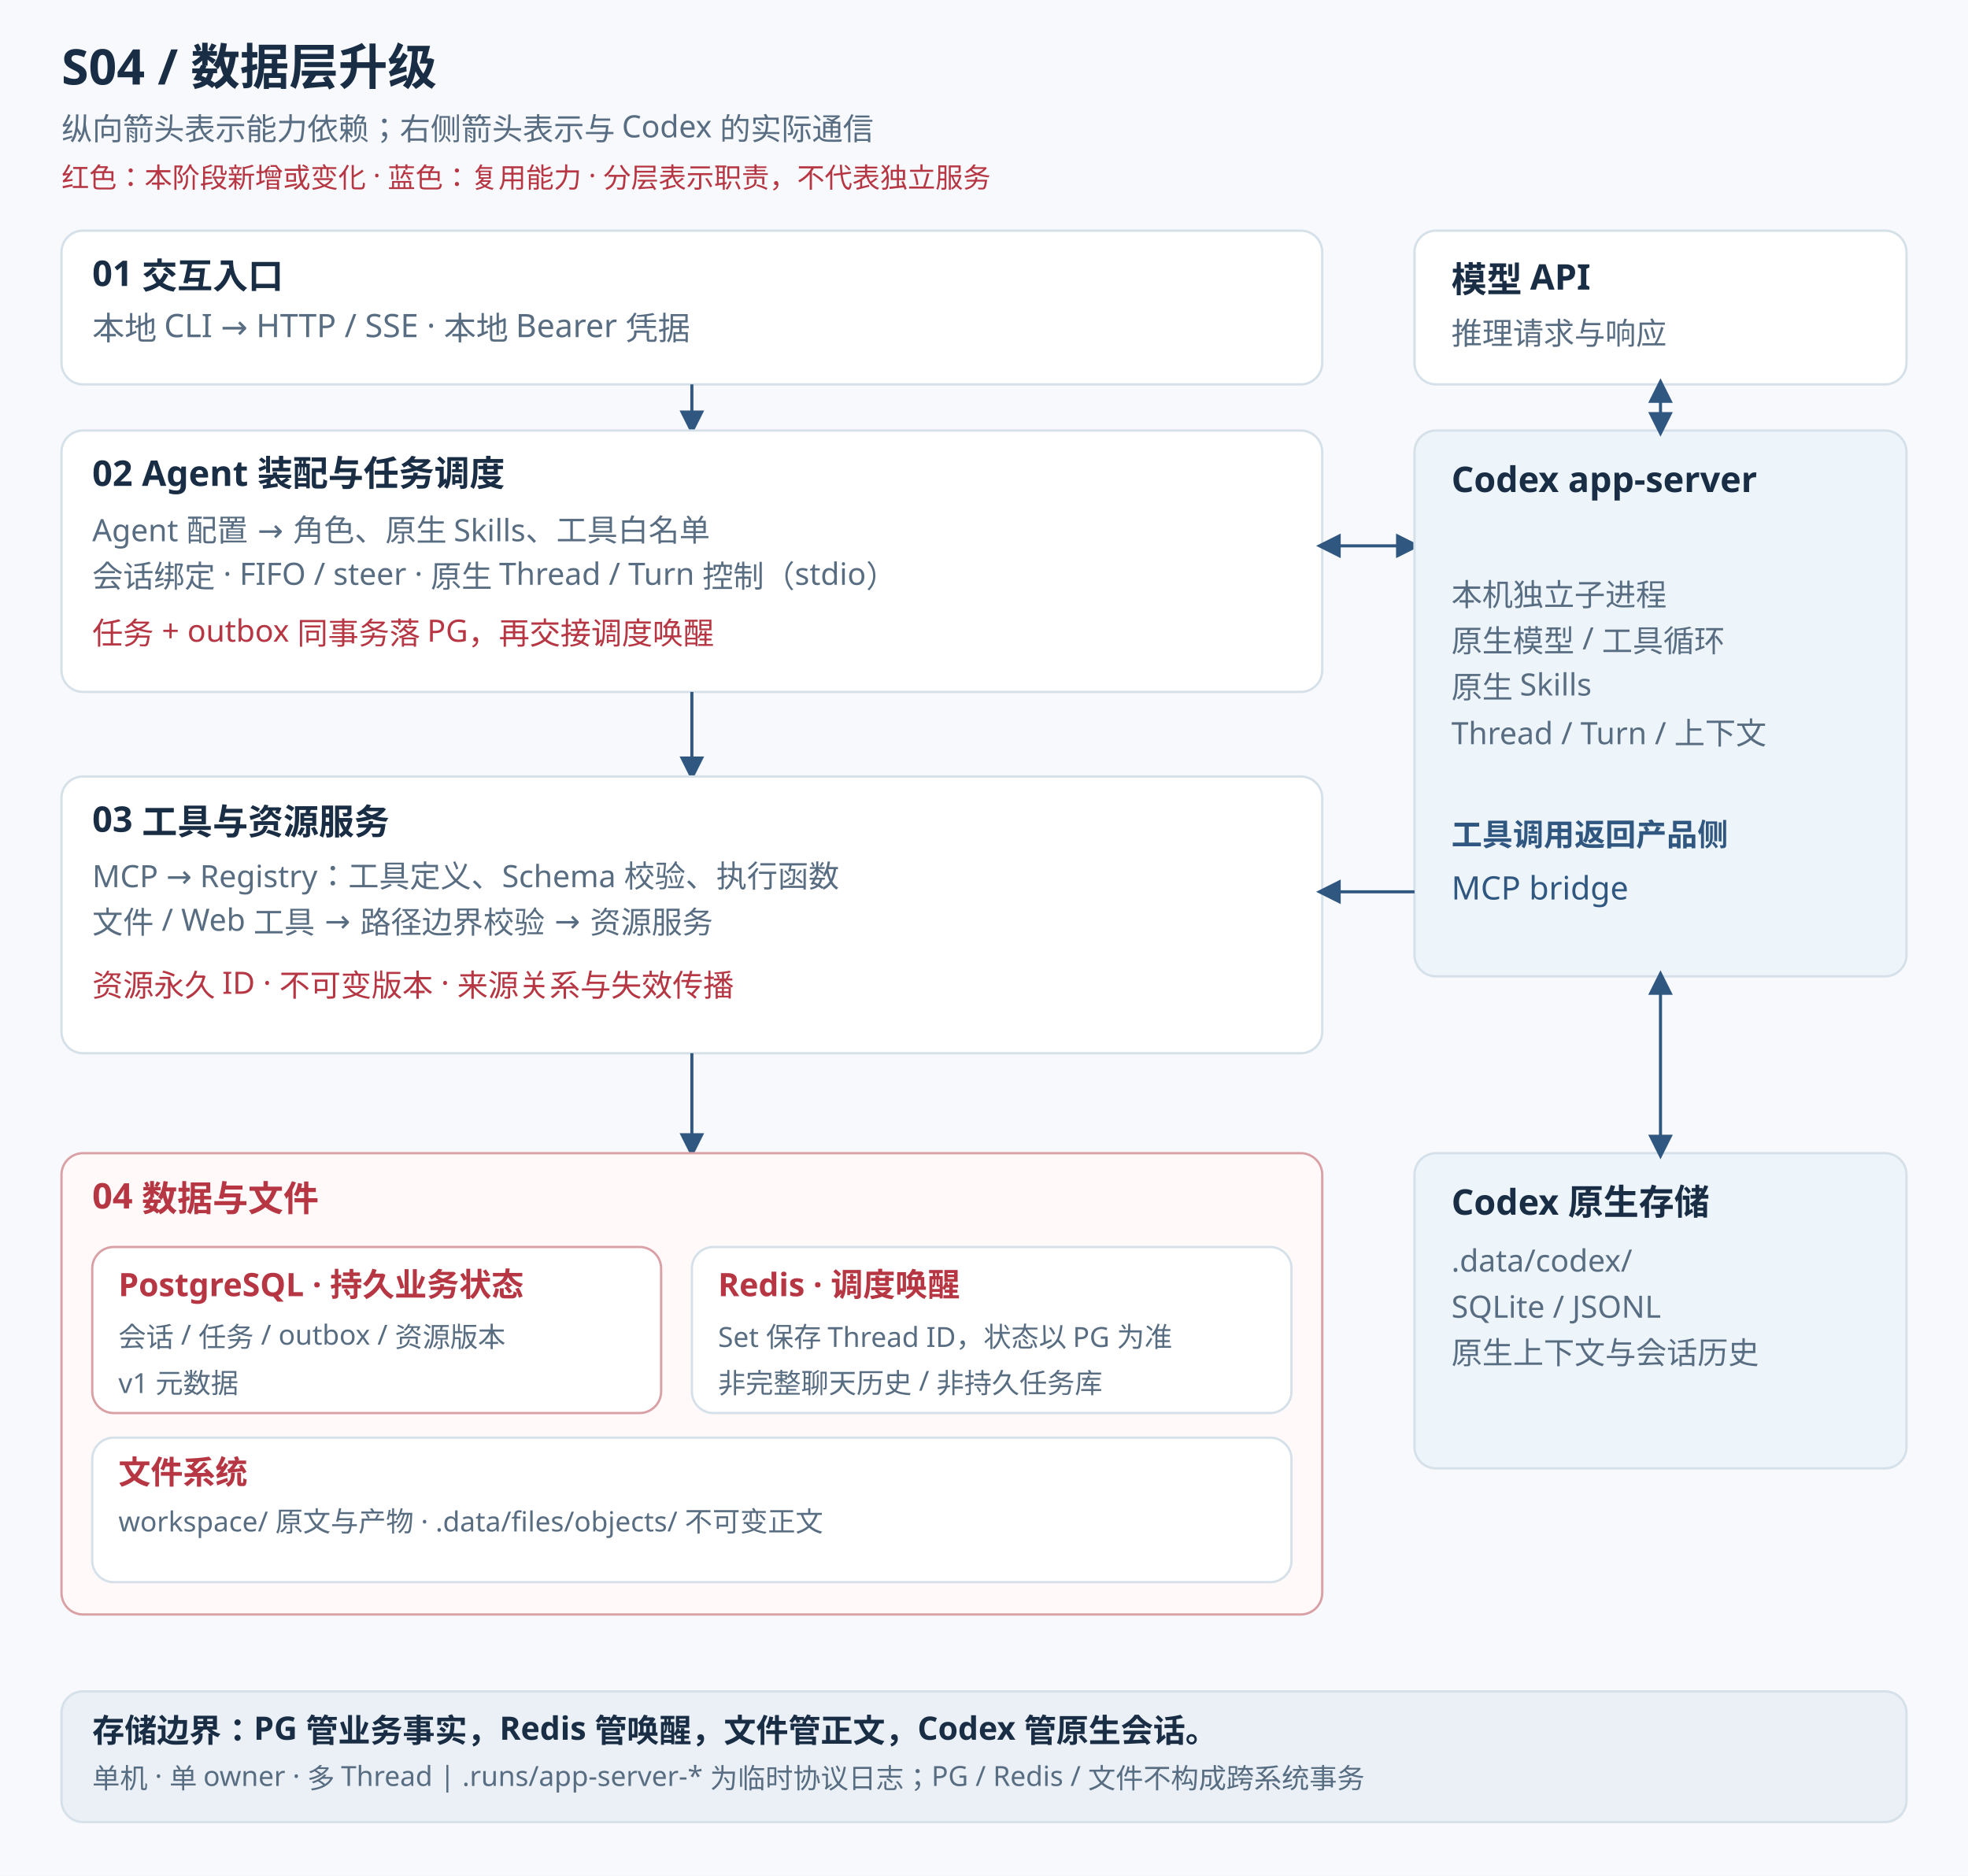
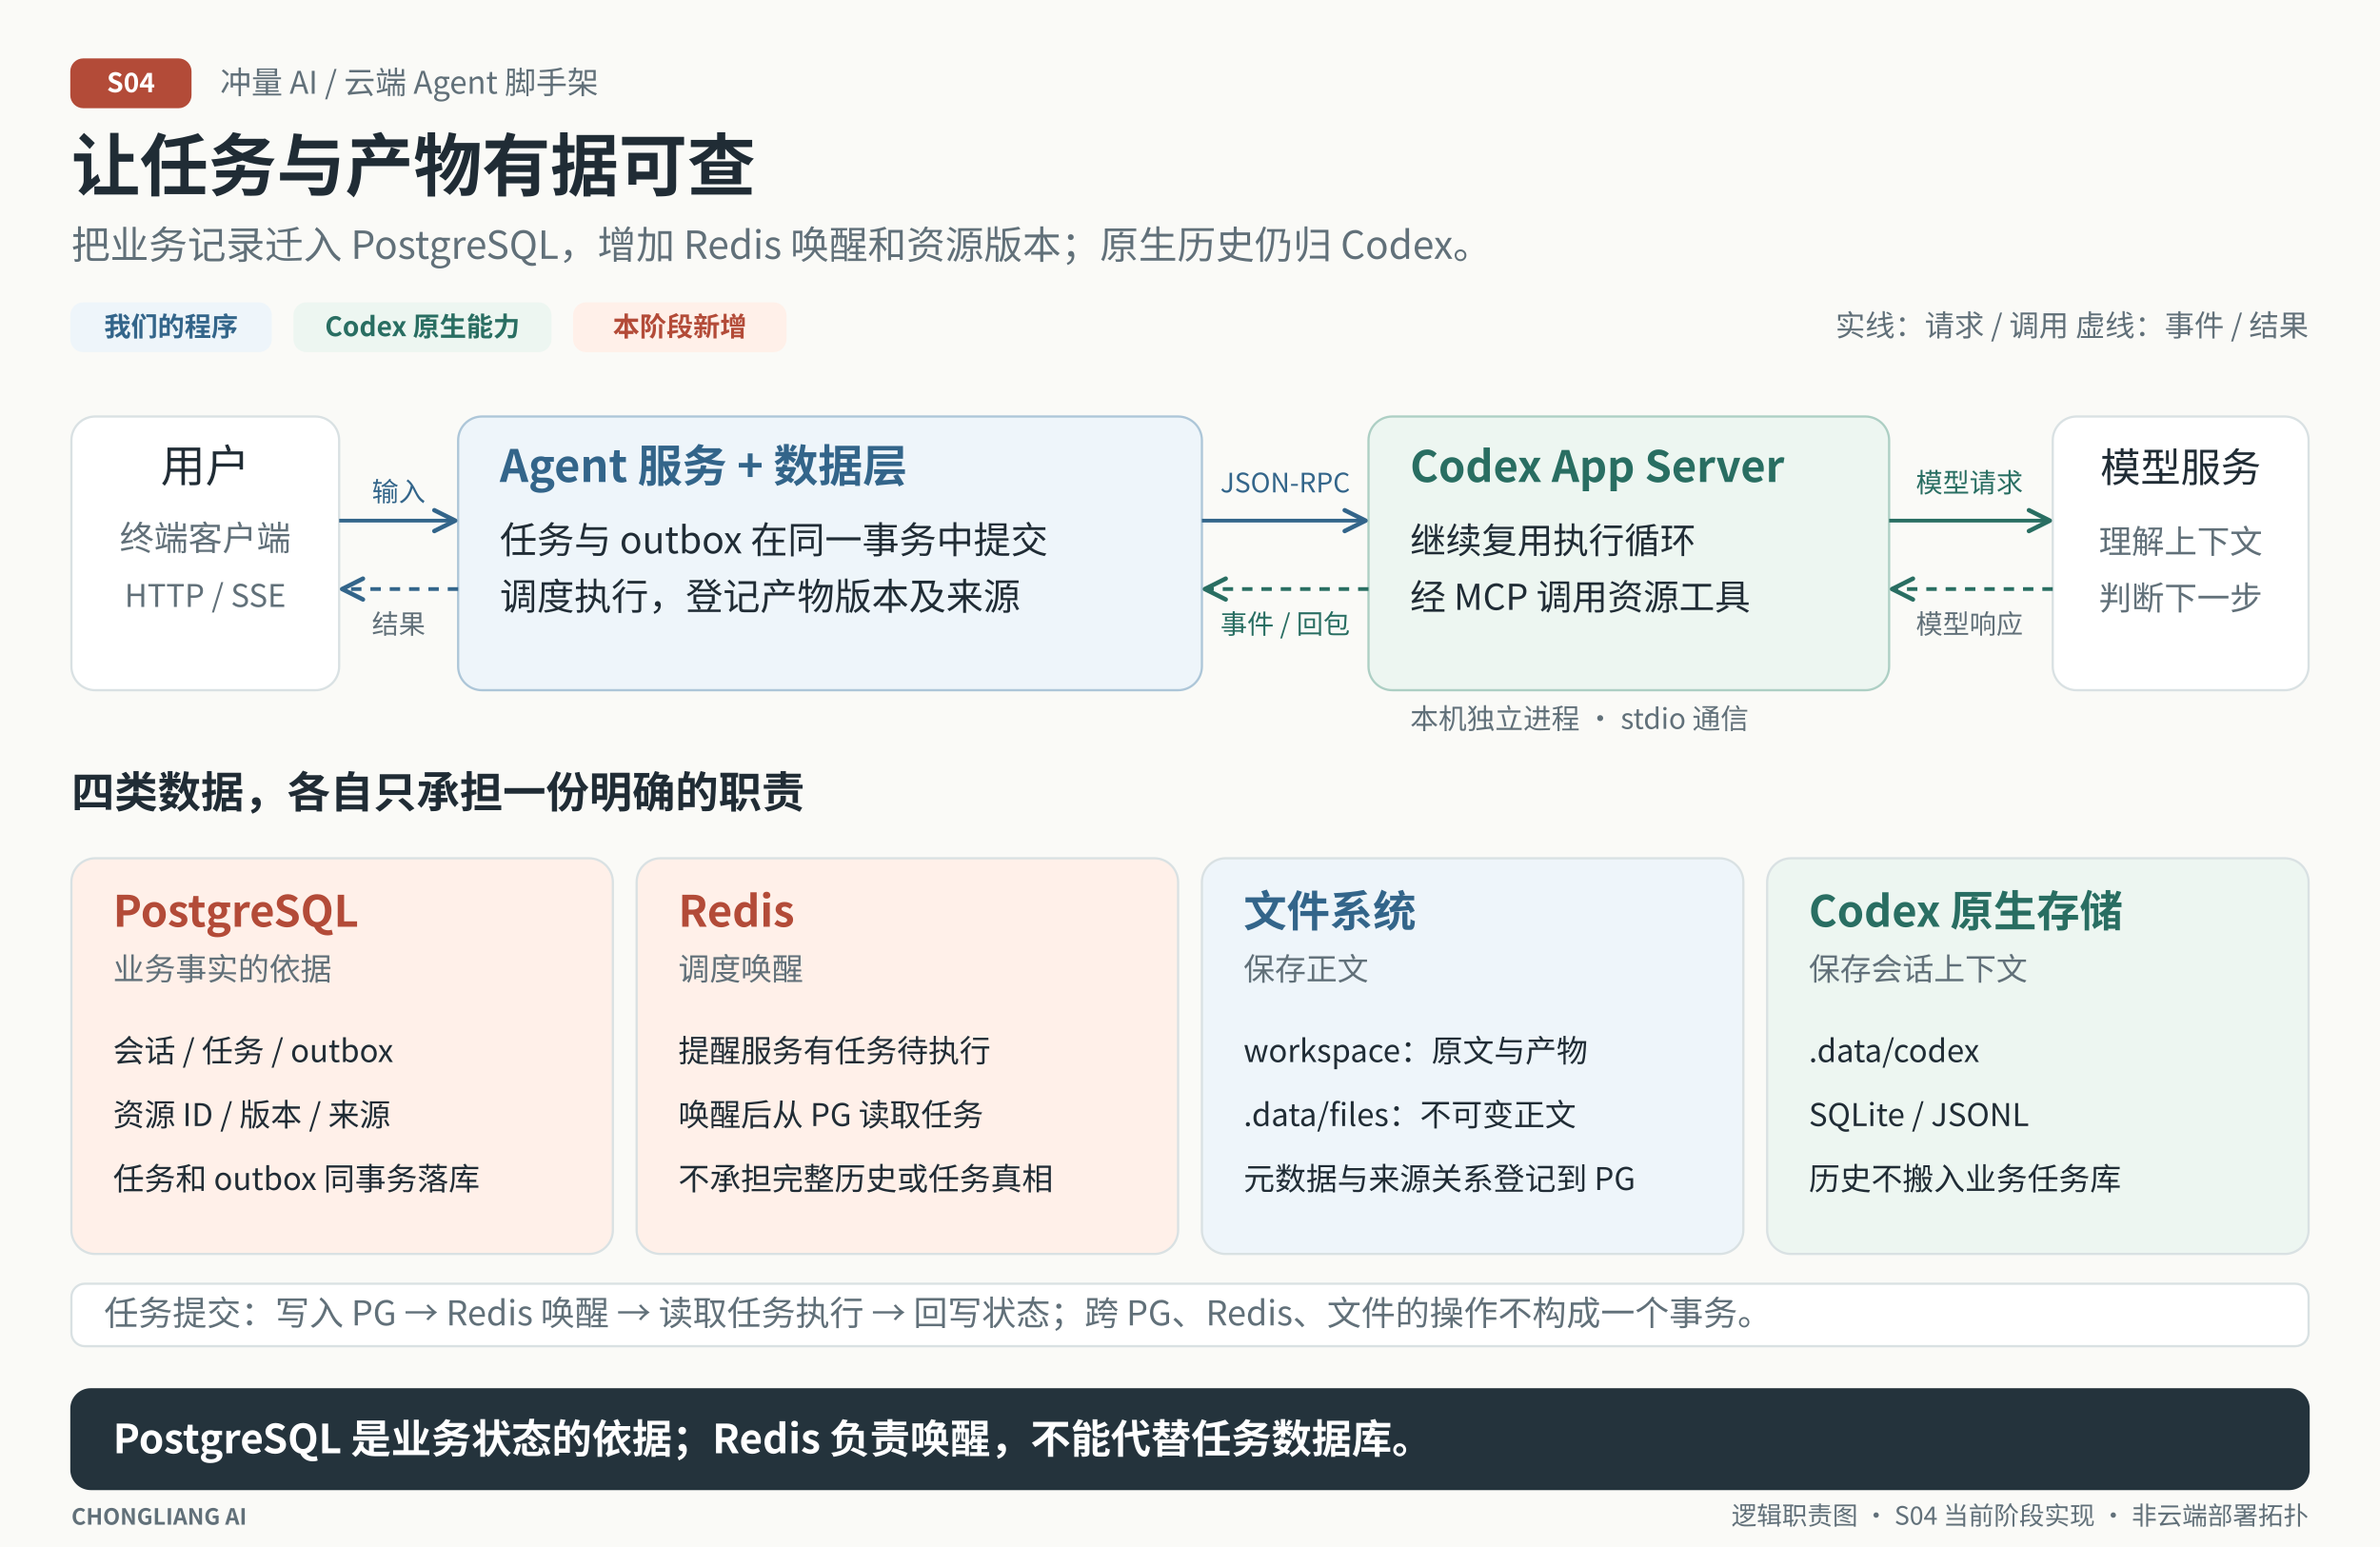
- <svg xmlns="http://www.w3.org/2000/svg" width="1280" height="1220" viewBox="0 0 1280 1220" role="img" aria-labelledby="title desc">
+ <svg xmlns="http://www.w3.org/2000/svg" width="1600" height="1040" viewBox="0 0 1600 1040" role="img" aria-labelledby="title desc">
  <defs>
-     <marker id="arrow" markerWidth="8" markerHeight="8" refX="6" refY="4" orient="auto-start-reverse">
-       <path d="M0,0 L8,4 L0,8" fill="#305780" />
+     <marker id="arrow" viewBox="0 0 10 10" refX="9" refY="5" markerWidth="7" markerHeight="7" orient="auto-start-reverse">
+       <path d="M1 1 L9 5 L1 9" fill="none" stroke="#33658A" stroke-width="1.7" stroke-linecap="round" stroke-linejoin="round" />
+     </marker>
+     <marker id="red" viewBox="0 0 10 10" refX="9" refY="5" markerWidth="7" markerHeight="7" orient="auto-start-reverse">
+       <path d="M1 1 L9 5 L1 9" fill="none" stroke="#B34B38" stroke-width="1.7" stroke-linecap="round" stroke-linejoin="round" />
+     </marker>
+     <marker id="green" viewBox="0 0 10 10" refX="9" refY="5" markerWidth="7" markerHeight="7" orient="auto-start-reverse">
+       <path d="M1 1 L9 5 L1 9" fill="none" stroke="#296E62" stroke-width="1.7" stroke-linecap="round" stroke-linejoin="round" />
    </marker>
  </defs>
-   <rect width="1280" height="1220" fill="#f7f9fc" />
-   <text x="40" y="55" font-family="PingFang SC, Microsoft YaHei, sans-serif" font-size="32" font-weight="650" fill="#192d44">S04  /  数据层升级</text>
-   <text x="40" y="91" font-family="PingFang SC, Microsoft YaHei, sans-serif" font-size="20" font-weight="400" fill="#586d81">纵向箭头表示能力依赖；右侧箭头表示与 Codex 的实际通信</text>
-   <text x="40" y="122" font-family="PingFang SC, Microsoft YaHei, sans-serif" font-size="18" font-weight="400" fill="#b63743">红色：本阶段新增或变化    ·    蓝色：复用能力    ·    分层表示职责，不代表独立服务</text>
-   <rect x="40" y="150" width="820" height="100" rx="14" fill="#fff" stroke="#d5e0e9" stroke-width="1.5" />
-   <text x="60" y="186" font-family="PingFang SC, Microsoft YaHei, sans-serif" font-size="23" font-weight="600" fill="#192d44">01  交互入口</text>
-   <text x="60" y="221" font-family="PingFang SC, Microsoft YaHei, sans-serif" font-size="21" font-weight="400" fill="#586d81">本地 CLI  →  HTTP / SSE  ·  本地 Bearer 凭据</text>
-   <path d="M450,250 L450,279" fill="none" stroke="#305780" stroke-width="2" marker-end="url(#arrow)" />
-   <rect x="40" y="280" width="820" height="170" rx="14" fill="#fff" stroke="#d5e0e9" stroke-width="1.5" />
-   <text x="60" y="316" font-family="PingFang SC, Microsoft YaHei, sans-serif" font-size="23" font-weight="600" fill="#192d44">02  Agent 装配与任务调度</text>
-   <text x="60" y="352" font-family="PingFang SC, Microsoft YaHei, sans-serif" font-size="20" font-weight="400" fill="#586d81">Agent 配置 → 角色、原生 Skills、工具白名单</text>
-   <text x="60" y="382" font-family="PingFang SC, Microsoft YaHei, sans-serif" font-size="20" font-weight="400" fill="#586d81">会话绑定 · FIFO / steer · 原生 Thread / Turn 控制（stdio）</text>
-   <text x="60" y="419" font-family="PingFang SC, Microsoft YaHei, sans-serif" font-size="20" font-weight="400" fill="#b63743">任务 + outbox 同事务落 PG，再交接调度唤醒</text>
-   <path d="M860,355 L920,355" fill="none" stroke="#305780" stroke-width="2" marker-end="url(#arrow)" marker-start="url(#arrow)" />
-   <rect x="920" y="150" width="320" height="100" rx="14" fill="#fff" stroke="#d5e0e9" stroke-width="1.5" />
-   <text x="944" y="190" font-family="PingFang SC, Microsoft YaHei, sans-serif" font-size="23" font-weight="600" fill="#192d44">模型 API</text>
-   <text x="944" y="224" font-family="PingFang SC, Microsoft YaHei, sans-serif" font-size="20" font-weight="400" fill="#586d81">推理请求与响应</text>
-   <rect x="920" y="280" width="320" height="355" rx="14" fill="#edf4fa" stroke="#d5e0e9" stroke-width="1.5" />
-   <text x="944" y="320" font-family="PingFang SC, Microsoft YaHei, sans-serif" font-size="23" font-weight="600" fill="#192d44">Codex app-server</text>
-   <text x="944" y="394" font-family="PingFang SC, Microsoft YaHei, sans-serif" font-size="20" font-weight="400" fill="#586d81">本机独立子进程</text>
-   <text x="944" y="424" font-family="PingFang SC, Microsoft YaHei, sans-serif" font-size="20" font-weight="400" fill="#586d81">原生模型 / 工具循环</text>
-   <text x="944" y="454" font-family="PingFang SC, Microsoft YaHei, sans-serif" font-size="20" font-weight="400" fill="#586d81">原生 Skills</text>
-   <text x="944" y="484" font-family="PingFang SC, Microsoft YaHei, sans-serif" font-size="20" font-weight="400" fill="#586d81">Thread / Turn / 上下文</text>
-   <text x="944" y="550" font-family="PingFang SC, Microsoft YaHei, sans-serif" font-size="20" font-weight="600" fill="#305780">工具调用返回产品侧</text>
-   <text x="944" y="585" font-family="PingFang SC, Microsoft YaHei, sans-serif" font-size="21" font-weight="400" fill="#305780">MCP bridge</text>
-   <path d="M1080,280 L1080,250" fill="none" stroke="#305780" stroke-width="2" marker-end="url(#arrow)" marker-start="url(#arrow)" />
-   <path d="M450,450 L450,504" fill="none" stroke="#305780" stroke-width="2" marker-end="url(#arrow)" />
-   <rect x="40" y="505" width="820" height="180" rx="14" fill="#fff" stroke="#d5e0e9" stroke-width="1.5" />
-   <text x="60" y="541" font-family="PingFang SC, Microsoft YaHei, sans-serif" font-size="23" font-weight="600" fill="#192d44">03  工具与资源服务</text>
-   <text x="60" y="577" font-family="PingFang SC, Microsoft YaHei, sans-serif" font-size="20" font-weight="400" fill="#586d81">MCP → Registry：工具定义、Schema 校验、执行函数</text>
-   <text x="60" y="607" font-family="PingFang SC, Microsoft YaHei, sans-serif" font-size="20" font-weight="400" fill="#586d81">文件 / Web 工具 → 路径边界校验 → 资源服务</text>
-   <text x="60" y="648" font-family="PingFang SC, Microsoft YaHei, sans-serif" font-size="20" font-weight="400" fill="#b63743">资源永久 ID · 不可变版本 · 来源关系与失效传播</text>
-   <path d="M920,580 L860,580" fill="none" stroke="#305780" stroke-width="2" marker-end="url(#arrow)" />
-   <path d="M450,685 L450,749" fill="none" stroke="#305780" stroke-width="2" marker-end="url(#arrow)" />
-   <rect x="40" y="750" width="820" height="300" rx="14" fill="#fff9f9" stroke="#d9a0a6" stroke-width="1.5" />
-   <text x="60" y="786" font-family="PingFang SC, Microsoft YaHei, sans-serif" font-size="23" font-weight="600" fill="#b63743">04  数据与文件</text>
-   <rect x="60" y="811" width="370" height="108" rx="14" fill="#fff" stroke="#d9a0a6" stroke-width="1.5" />
-   <text x="77" y="843" font-family="PingFang SC, Microsoft YaHei, sans-serif" font-size="21" font-weight="600" fill="#b63743">PostgreSQL  ·  持久业务状态</text>
-   <text x="77" y="876" font-family="PingFang SC, Microsoft YaHei, sans-serif" font-size="18" font-weight="400" fill="#586d81">会话 / 任务 / outbox / 资源版本</text>
-   <text x="77" y="906" font-family="PingFang SC, Microsoft YaHei, sans-serif" font-size="18" font-weight="400" fill="#586d81">v1 元数据</text>
-   <rect x="450" y="811" width="390" height="108" rx="14" fill="#fff" stroke="#d5e0e9" stroke-width="1.5" />
-   <text x="467" y="843" font-family="PingFang SC, Microsoft YaHei, sans-serif" font-size="21" font-weight="600" fill="#b63743">Redis  ·  调度唤醒</text>
-   <text x="467" y="876" font-family="PingFang SC, Microsoft YaHei, sans-serif" font-size="18" font-weight="400" fill="#586d81">Set 保存 Thread ID，状态以 PG 为准</text>
-   <text x="467" y="906" font-family="PingFang SC, Microsoft YaHei, sans-serif" font-size="18" font-weight="400" fill="#586d81">非完整聊天历史 / 非持久任务库</text>
-   <rect x="60" y="935" width="780" height="94" rx="14" fill="#fff" stroke="#d5e0e9" stroke-width="1.5" />
-   <text x="77" y="965" font-family="PingFang SC, Microsoft YaHei, sans-serif" font-size="21" font-weight="600" fill="#b63743">文件系统</text>
-   <text x="77" y="996" font-family="PingFang SC, Microsoft YaHei, sans-serif" font-size="18" font-weight="400" fill="#586d81">workspace/ 原文与产物 · .data/files/objects/ 不可变正文</text>
-   <rect x="920" y="750" width="320" height="205" rx="14" fill="#edf4fa" stroke="#d5e0e9" stroke-width="1.5" />
-   <text x="944" y="790" font-family="PingFang SC, Microsoft YaHei, sans-serif" font-size="23" font-weight="600" fill="#192d44">Codex 原生存储</text>
-   <text x="944" y="827" font-family="PingFang SC, Microsoft YaHei, sans-serif" font-size="20" font-weight="400" fill="#586d81">.data/codex/</text>
-   <text x="944" y="857" font-family="PingFang SC, Microsoft YaHei, sans-serif" font-size="20" font-weight="400" fill="#586d81">SQLite / JSONL</text>
-   <text x="944" y="887" font-family="PingFang SC, Microsoft YaHei, sans-serif" font-size="20" font-weight="400" fill="#586d81">原生上下文与会话历史</text>
-   <path d="M1080,635 L1080,750" fill="none" stroke="#305780" stroke-width="2" marker-end="url(#arrow)" marker-start="url(#arrow)" />
-   <rect x="40" y="1100" width="1200" height="85" rx="14" fill="#eaf0f6" stroke="#d5e0e9" stroke-width="1.5" />
-   <text x="60" y="1133" font-family="PingFang SC, Microsoft YaHei, sans-serif" font-size="21" font-weight="600" fill="#192d44">存储边界：PG 管业务事实，Redis 管唤醒，文件管正文，Codex 管原生会话。</text>
-   <text x="60" y="1163" font-family="PingFang SC, Microsoft YaHei, sans-serif" font-size="18" font-weight="400" fill="#586d81">单机 · 单 owner · 多 Thread  |  .runs/app-server-* 为临时协议日志；PG / Redis / 文件不构成跨系统事务</text>
+   <g font-family="PingFang SC, Microsoft YaHei, Noto Sans CJK SC, sans-serif">
+     <rect x="0" y="0" width="1600" height="1040" rx="0" fill="#FAFAF7" stroke="#FAFAF7" stroke-width="1.5" />
+     <rect x="48" y="40" width="80" height="32" rx="8" fill="#B34B38" stroke="#B34B38" stroke-width="1.5" />
+     <text x="88" y="62" font-size="18" fill="#FFFFFF" font-weight="650" text-anchor="middle">S04</text>
+     <text x="148" y="63" font-size="21" fill="#617079" font-weight="400" text-anchor="start">冲量 AI  /  云端 Agent 脚手架</text>
+     <text x="48" y="128" font-size="46" fill="#202C35" font-weight="700" text-anchor="start">让任务与产物有据可查</text>
+     <text x="48" y="174" font-size="26" fill="#617079" font-weight="400" text-anchor="start">把业务记录迁入 PostgreSQL，增加 Redis 唤醒和资源版本；原生历史仍归 Codex。</text>
+     <rect x="48" y="204" width="134" height="32" rx="8" fill="#EEF5FA" stroke="#EEF5FA" stroke-width="1.5" />
+     <text x="115" y="226" font-size="18" fill="#33658A" font-weight="650" text-anchor="middle">我们的程序</text>
+     <rect x="198" y="204" width="172" height="32" rx="8" fill="#EDF6F1" stroke="#EDF6F1" stroke-width="1.5" />
+     <text x="284" y="226" font-size="18" fill="#296E62" font-weight="650" text-anchor="middle">Codex 原生能力</text>
+     <rect x="386" y="204" width="142" height="32" rx="8" fill="#FFF0E9" stroke="#FFF0E9" stroke-width="1.5" />
+     <text x="457" y="226" font-size="18" fill="#B34B38" font-weight="650" text-anchor="middle">本阶段新增</text>
+     <text x="1552" y="226" font-size="20" fill="#617079" font-weight="400" text-anchor="end">实线：请求 / 调用     虚线：事件 / 结果</text>
+     <rect x="48" y="280" width="180" height="184" rx="16" fill="#FFFFFF" stroke="#D9E1E3" stroke-width="1.5" />
+     <text x="138" y="324" font-size="30" fill="#202C35" font-weight="500" text-anchor="middle">用户</text>
+     <text x="138" y="370" font-size="23" fill="#617079" font-weight="500" text-anchor="middle">终端客户端</text>
+     <text x="138" y="408" font-size="21" fill="#617079" font-weight="500" text-anchor="middle">HTTP / SSE</text>
+     <rect x="308" y="280" width="500" height="184" rx="16" fill="#EEF5FA" stroke="#ADC6D8" stroke-width="1.5" />
+     <text x="336" y="324" font-size="30" fill="#33658A" font-weight="650" text-anchor="start">Agent 服务 + 数据层</text>
+     <text x="336" y="372" font-size="25" fill="#202C35" font-weight="400" text-anchor="start">任务与 outbox 在同一事务中提交</text>
+     <text x="336" y="410" font-size="25" fill="#202C35" font-weight="400" text-anchor="start">调度执行，登记产物版本及来源</text>
+     <rect x="920" y="280" width="350" height="184" rx="16" fill="#EDF6F1" stroke="#ADCFC4" stroke-width="1.5" />
+     <text x="948" y="324" font-size="29" fill="#296E62" font-weight="650" text-anchor="start">Codex App Server</text>
+     <text x="948" y="372" font-size="24" fill="#202C35" font-weight="400" text-anchor="start">继续复用执行循环</text>
+     <text x="948" y="410" font-size="24" fill="#202C35" font-weight="400" text-anchor="start">经 MCP 调用资源工具</text>
+     <rect x="1380" y="280" width="172" height="184" rx="16" fill="#FFFFFF" stroke="#D9E1E3" stroke-width="1.5" />
+     <text x="1466" y="324" font-size="27" fill="#202C35" font-weight="500" text-anchor="middle">模型服务</text>
+     <text x="1466" y="372" font-size="22" fill="#617079" font-weight="500" text-anchor="middle">理解上下文</text>
+     <text x="1466" y="410" font-size="22" fill="#617079" font-weight="500" text-anchor="middle">判断下一步</text>
+     <path d="M228,350 L306,350" fill="none" stroke="#33658A" stroke-width="2.5" marker-end="url(#arrow)" />
+     <path d="M308,396 L230,396" fill="none" stroke="#33658A" stroke-width="2.5" stroke-dasharray="7 6" marker-end="url(#arrow)" />
+     <text x="268" y="337" font-size="18" fill="#33658A" font-weight="500" text-anchor="middle">输入</text>
+     <text x="268" y="426" font-size="18" fill="#617079" font-weight="500" text-anchor="middle">结果</text>
+     <path d="M808,350 L918,350" fill="none" stroke="#33658A" stroke-width="2.5" marker-end="url(#arrow)" />
+     <path d="M920,396 L810,396" fill="none" stroke="#296E62" stroke-width="2.5" stroke-dasharray="7 6" marker-end="url(#green)" />
+     <text x="864" y="331" font-size="18" fill="#33658A" font-weight="500" text-anchor="middle">JSON-RPC</text>
+     <text x="864" y="426" font-size="18" fill="#296E62" font-weight="500" text-anchor="middle">事件 / 回包</text>
+     <path d="M1270,350 L1378,350" fill="none" stroke="#296E62" stroke-width="2.5" marker-end="url(#green)" />
+     <path d="M1380,396 L1272,396" fill="none" stroke="#296E62" stroke-width="2.5" stroke-dasharray="7 6" marker-end="url(#green)" />
+     <text x="1324" y="331" font-size="18" fill="#296E62" font-weight="500" text-anchor="middle">模型请求</text>
+     <text x="1324" y="426" font-size="18" fill="#617079" font-weight="500" text-anchor="middle">模型响应</text>
+     <text x="948" y="490" font-size="19" fill="#617079" font-weight="400" text-anchor="start">本机独立进程 · stdio 通信</text>
+     <text x="48" y="543" font-size="29" fill="#202C35" font-weight="650" text-anchor="start">四类数据，各自只承担一份明确的职责</text>
+     <rect x="48" y="577" width="364" height="266" rx="16" fill="#FFF0E9" stroke="#D9E1E3" stroke-width="1.5" />
+     <text x="76" y="623" font-size="29" fill="#B34B38" font-weight="650" text-anchor="start">PostgreSQL</text>
+     <text x="76" y="659" font-size="21" fill="#617079" font-weight="400" text-anchor="start">业务事实的依据</text>
+     <text x="76" y="714" font-size="21" fill="#202C35" font-weight="400" text-anchor="start">会话 / 任务 / outbox</text>
+     <text x="76" y="757" font-size="21" fill="#202C35" font-weight="400" text-anchor="start">资源 ID / 版本 / 来源</text>
+     <text x="76" y="800" font-size="21" fill="#202C35" font-weight="400" text-anchor="start">任务和 outbox 同事务落库</text>
+     <rect x="428" y="577" width="364" height="266" rx="16" fill="#FFF0E9" stroke="#D9E1E3" stroke-width="1.5" />
+     <text x="456" y="623" font-size="29" fill="#B34B38" font-weight="650" text-anchor="start">Redis</text>
+     <text x="456" y="659" font-size="21" fill="#617079" font-weight="400" text-anchor="start">调度唤醒</text>
+     <text x="456" y="714" font-size="21" fill="#202C35" font-weight="400" text-anchor="start">提醒服务有任务待执行</text>
+     <text x="456" y="757" font-size="21" fill="#202C35" font-weight="400" text-anchor="start">唤醒后从 PG 读取任务</text>
+     <text x="456" y="800" font-size="21" fill="#202C35" font-weight="400" text-anchor="start">不承担完整历史或任务真相</text>
+     <rect x="808" y="577" width="364" height="266" rx="16" fill="#EEF5FA" stroke="#D9E1E3" stroke-width="1.5" />
+     <text x="836" y="623" font-size="29" fill="#33658A" font-weight="650" text-anchor="start">文件系统</text>
+     <text x="836" y="659" font-size="21" fill="#617079" font-weight="400" text-anchor="start">保存正文</text>
+     <text x="836" y="714" font-size="21" fill="#202C35" font-weight="400" text-anchor="start">workspace：原文与产物</text>
+     <text x="836" y="757" font-size="21" fill="#202C35" font-weight="400" text-anchor="start">.data/files：不可变正文</text>
+     <text x="836" y="800" font-size="21" fill="#202C35" font-weight="400" text-anchor="start">元数据与来源关系登记到 PG</text>
+     <rect x="1188" y="577" width="364" height="266" rx="16" fill="#EDF6F1" stroke="#D9E1E3" stroke-width="1.5" />
+     <text x="1216" y="623" font-size="29" fill="#296E62" font-weight="650" text-anchor="start">Codex 原生存储</text>
+     <text x="1216" y="659" font-size="21" fill="#617079" font-weight="400" text-anchor="start">保存会话上下文</text>
+     <text x="1216" y="714" font-size="21" fill="#202C35" font-weight="400" text-anchor="start">.data/codex</text>
+     <text x="1216" y="757" font-size="21" fill="#202C35" font-weight="400" text-anchor="start">SQLite / JSONL</text>
+     <text x="1216" y="800" font-size="21" fill="#202C35" font-weight="400" text-anchor="start">历史不搬入业务任务库</text>
+     <rect x="48" y="863" width="1504" height="42" rx="9" fill="#FFFFFF" stroke="#D9E1E3" stroke-width="1.5" />
+     <text x="70" y="891" font-size="23" fill="#617079" font-weight="400" text-anchor="start">任务提交：写入 PG → Redis 唤醒 → 读取任务执行 → 回写状态；跨 PG、Redis、文件的操作不构成一个事务。</text>
+     <rect x="48" y="934" width="1504" height="67" rx="13" fill="#24333C" stroke="#24333C" stroke-width="1.5" />
+     <text x="76" y="977" font-size="27" fill="#FFFFFF" font-weight="550" text-anchor="start">PostgreSQL 是业务状态的依据；Redis 负责唤醒，不能代替任务数据库。</text>
+     <text x="48" y="1025" font-size="15" fill="#617079" font-weight="650" text-anchor="start">CHONGLIANG AI</text>
+     <text x="1552" y="1025" font-size="17" fill="#617079" font-weight="400" text-anchor="end">逻辑职责图 · S04 当前阶段实现 · 非云端部署拓扑</text>
+   </g>
</svg>
